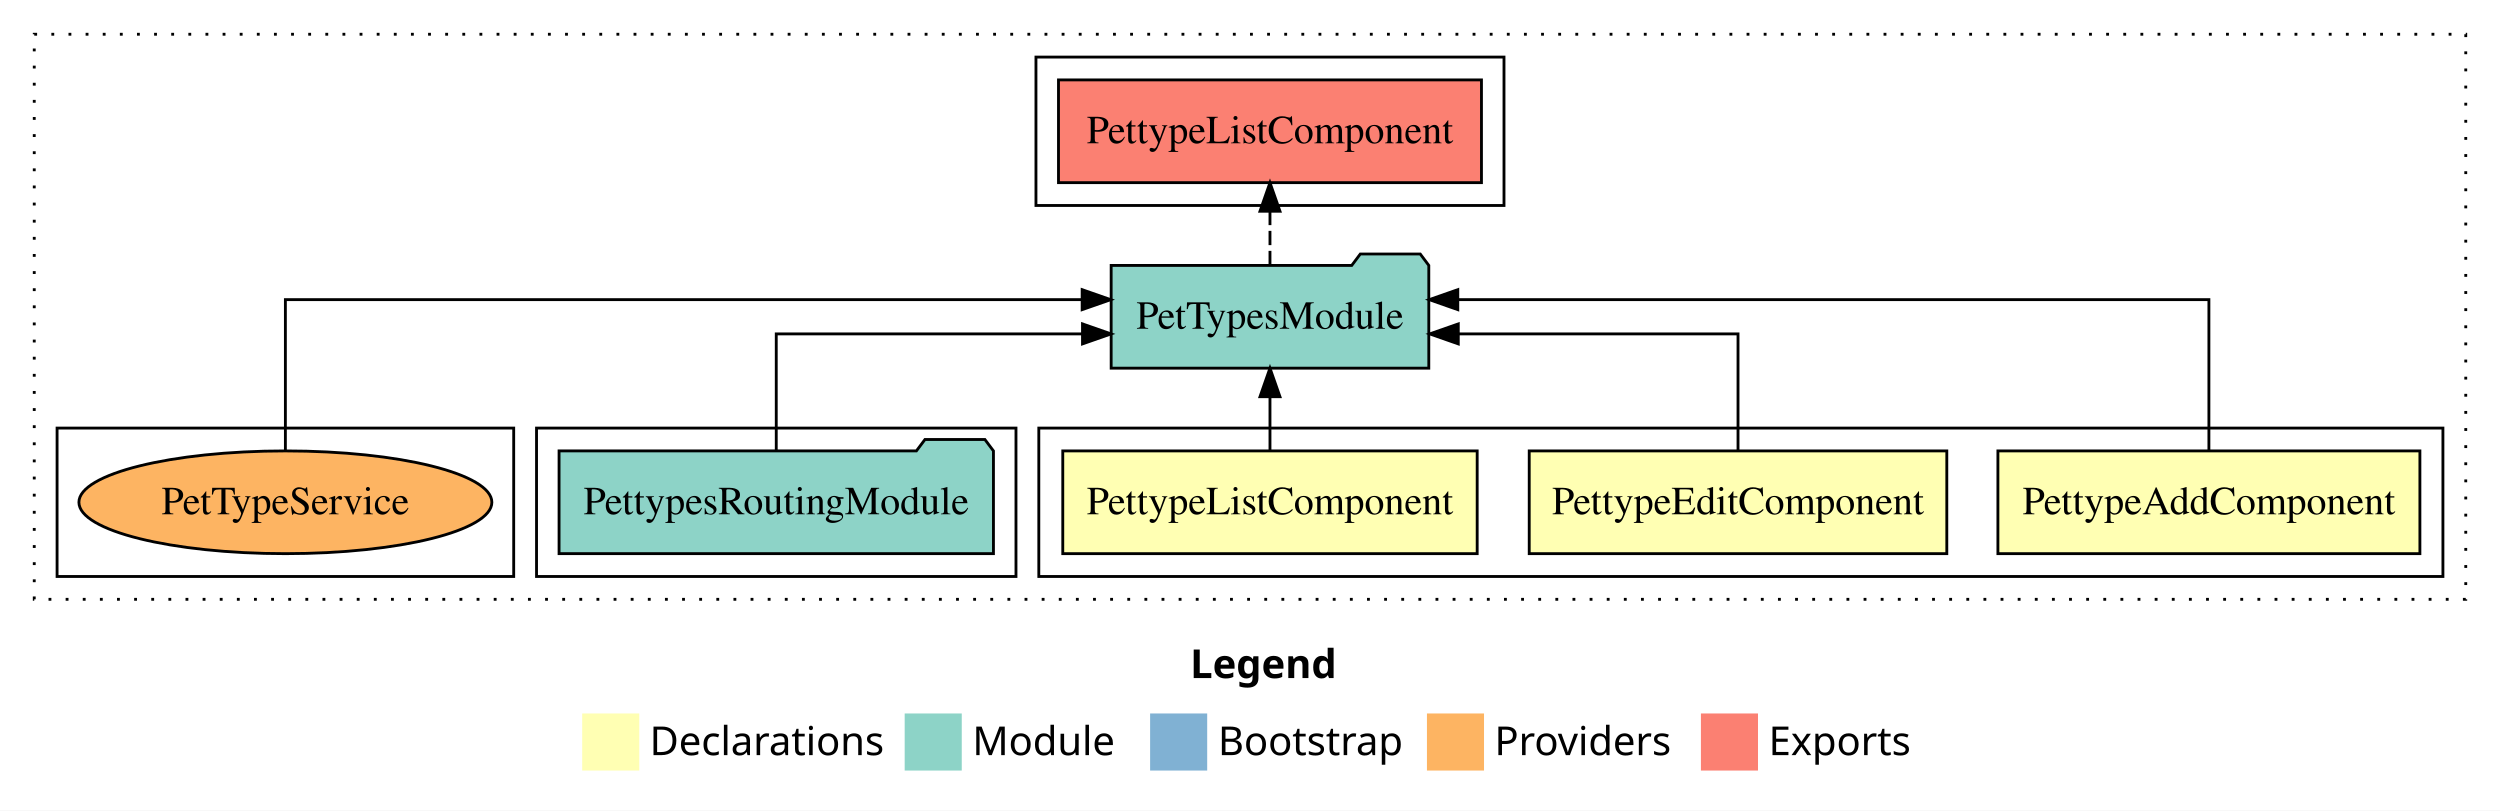
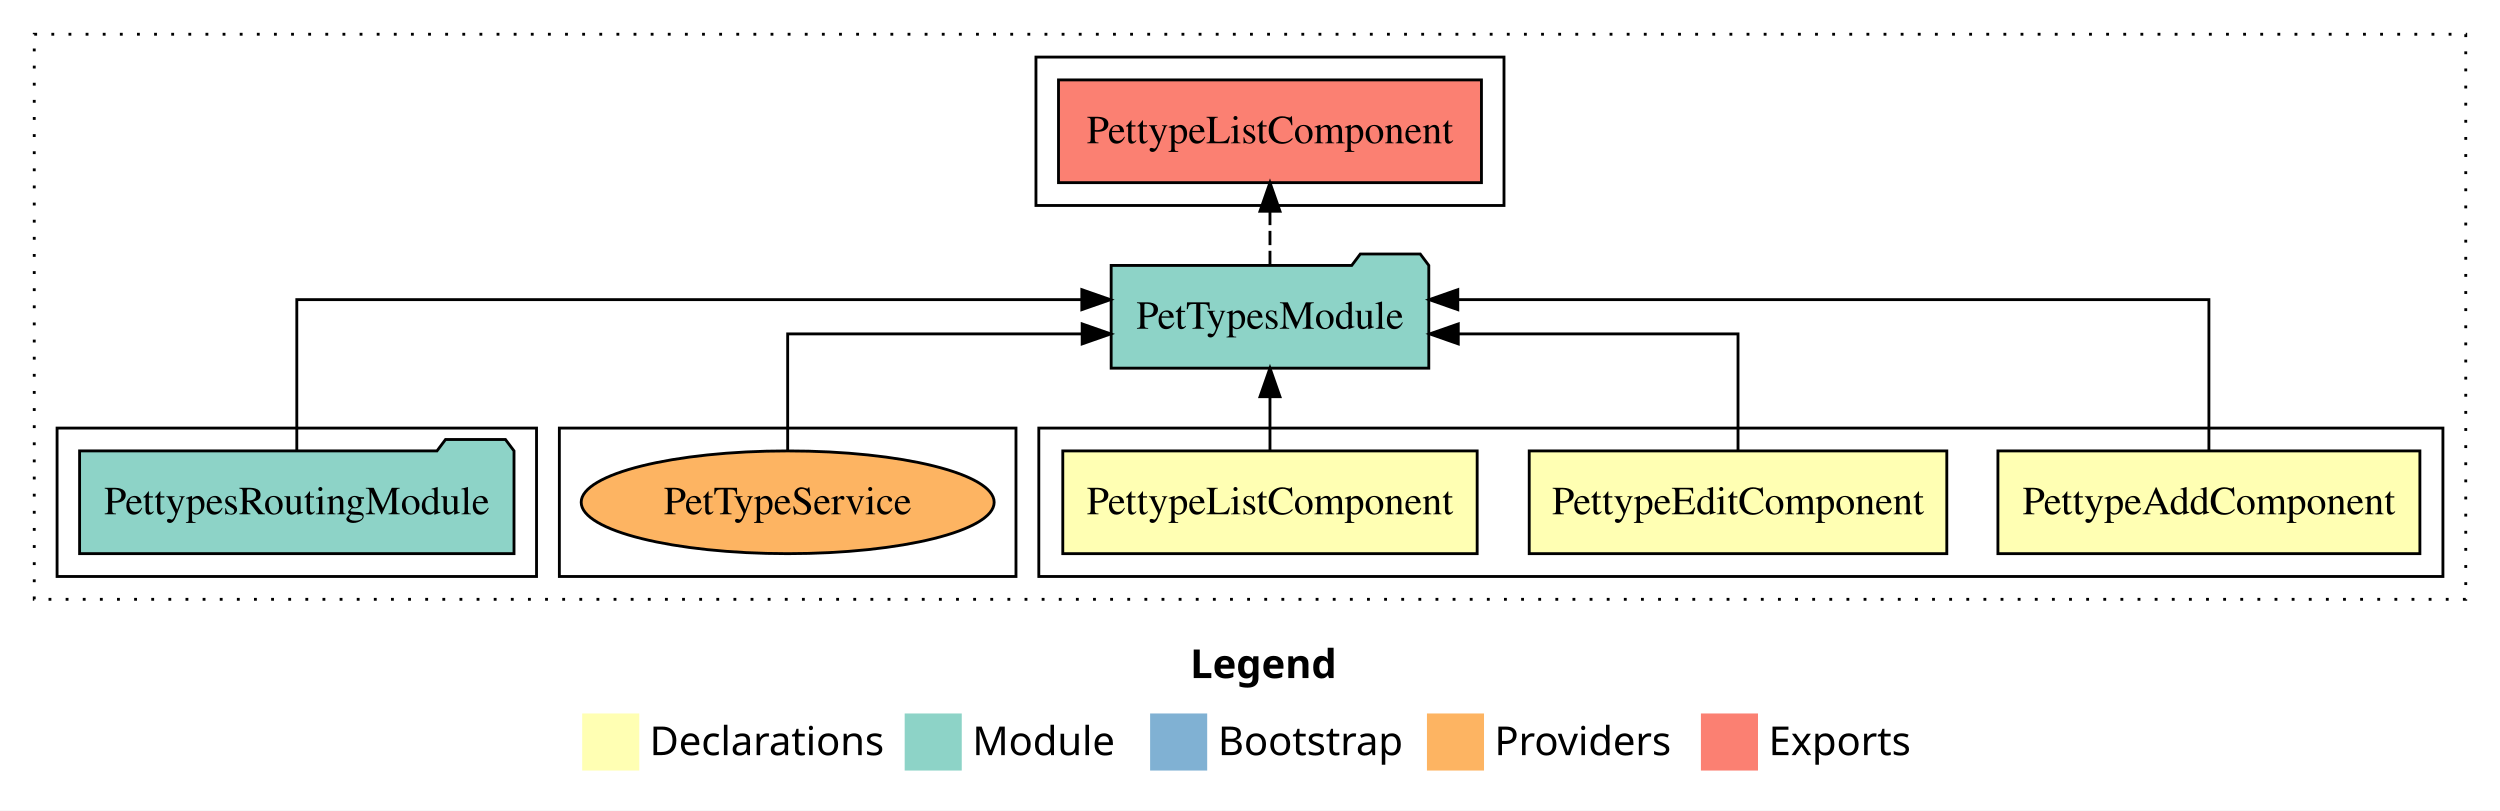
<svg xmlns="http://www.w3.org/2000/svg" width="876pt" height="284pt" viewBox="0.00 0.00 876.00 284.00">
  <g id="graph0" class="graph" transform="scale(1 1) rotate(0) translate(4 280)">
-     <polygon fill="#ffffff" stroke="transparent" points="-4,4 -4,-280 872,-280 872,4 -4,4" />
-     <text text-anchor="start" x="413.009" y="-42.4" font-family="sans-serif" font-weight="bold" font-size="14.00" fill="#000000">Legend</text>
+     <polygon fill="white" stroke="transparent" points="-4,4 -4,-280 872,-280 872,4 -4,4" />
+     <text text-anchor="start" x="413.01" y="-42.4" font-family="sans-serif" font-weight="bold" font-size="14.00">Legend</text>
    <polygon fill="#ffffb3" stroke="transparent" points="200,-10 200,-30 220,-30 220,-10 200,-10" />
-     <text text-anchor="start" x="223.629" y="-15.4" font-family="sans-serif" font-size="14.00" fill="#000000">  Declarations</text>
+     <text text-anchor="start" x="223.63" y="-15.4" font-family="sans-serif" font-size="14.00">  Declarations</text>
    <polygon fill="#8dd3c7" stroke="transparent" points="313,-10 313,-30 333,-30 333,-10 313,-10" />
-     <text text-anchor="start" x="336.725" y="-15.4" font-family="sans-serif" font-size="14.00" fill="#000000">  Module</text>
+     <text text-anchor="start" x="336.73" y="-15.4" font-family="sans-serif" font-size="14.00">  Module</text>
    <polygon fill="#80b1d3" stroke="transparent" points="399,-10 399,-30 419,-30 419,-10 399,-10" />
-     <text text-anchor="start" x="422.781" y="-15.4" font-family="sans-serif" font-size="14.00" fill="#000000">  Bootstrap</text>
+     <text text-anchor="start" x="422.78" y="-15.4" font-family="sans-serif" font-size="14.00">  Bootstrap</text>
    <polygon fill="#fdb462" stroke="transparent" points="496,-10 496,-30 516,-30 516,-10 496,-10" />
-     <text text-anchor="start" x="519.673" y="-15.4" font-family="sans-serif" font-size="14.00" fill="#000000">  Providers</text>
+     <text text-anchor="start" x="519.67" y="-15.4" font-family="sans-serif" font-size="14.00">  Providers</text>
    <polygon fill="#fb8072" stroke="transparent" points="592,-10 592,-30 612,-30 612,-10 592,-10" />
-     <text text-anchor="start" x="615.726" y="-15.4" font-family="sans-serif" font-size="14.00" fill="#000000">  Exports</text>
+     <text text-anchor="start" x="615.73" y="-15.4" font-family="sans-serif" font-size="14.00">  Exports</text>
    <g id="clust1" class="cluster">
-       <polygon fill="none" stroke="#000000" stroke-dasharray="1,5" points="8,-70 8,-268 860,-268 860,-70 8,-70" />
+       <polygon fill="none" stroke="black" stroke-dasharray="1,5" points="8,-70 8,-268 860,-268 860,-70 8,-70" />
    </g>
    <g id="clust2" class="cluster">
-       <polygon fill="none" stroke="#000000" points="360,-78 360,-130 852,-130 852,-78 360,-78" />
+       <polygon fill="none" stroke="black" points="360,-78 360,-130 852,-130 852,-78 360,-78" />
+     </g>
+     <g id="clust7" class="cluster">
+       <polygon fill="none" stroke="black" points="359,-208 359,-260 523,-260 523,-208 359,-208" />
+     </g>
+     <g id="clust9" class="cluster">
+       <polygon fill="none" stroke="black" points="192,-78 192,-130 352,-130 352,-78 192,-78" />
    </g>
    <g id="clust6" class="cluster">
-       <polygon fill="none" stroke="#000000" points="184,-78 184,-130 352,-130 352,-78 184,-78" />
-     </g>
-     <g id="clust7" class="cluster">
-       <polygon fill="none" stroke="#000000" points="359,-208 359,-260 523,-260 523,-208 359,-208" />
-     </g>
-     <g id="clust9" class="cluster">
-       <polygon fill="none" stroke="#000000" points="16,-78 16,-130 176,-130 176,-78 16,-78" />
+       <polygon fill="none" stroke="black" points="16,-78 16,-130 184,-130 184,-78 16,-78" />
    </g>
    <g id="node1" class="node">
-       <polygon fill="#ffffb3" stroke="#000000" points="843.933,-122 696.067,-122 696.067,-86 843.933,-86 843.933,-122" />
-       <text text-anchor="middle" x="770" y="-99.8" font-family="Times,serif" font-size="14.00" fill="#000000">PettypeAddComponent</text>
+       <polygon fill="#ffffb3" stroke="black" points="843.93,-122 696.07,-122 696.07,-86 843.93,-86 843.93,-122" />
+       <text text-anchor="middle" x="770" y="-99.8" font-family="Times,serif" font-size="14.00">PettypeAddComponent</text>
    </g>
    <g id="node4" class="node">
-       <polygon fill="#8dd3c7" stroke="#000000" points="496.65,-187 493.65,-191 472.65,-191 469.65,-187 385.35,-187 385.35,-151 496.65,-151 496.65,-187" />
-       <text text-anchor="middle" x="441" y="-164.8" font-family="Times,serif" font-size="14.00" fill="#000000">PetTypesModule</text>
+       <polygon fill="#8dd3c7" stroke="black" points="496.65,-187 493.65,-191 472.65,-191 469.65,-187 385.35,-187 385.35,-151 496.65,-151 496.65,-187" />
+       <text text-anchor="middle" x="441" y="-164.8" font-family="Times,serif" font-size="14.00">PetTypesModule</text>
    </g>
    <g id="edge1" class="edge">
-       <path fill="none" stroke="#000000" d="M770,-122.284C770,-143.321 770,-175 770,-175 770,-175 506.81,-175 506.81,-175" />
-       <polygon fill="#000000" stroke="#000000" points="506.81,-171.5 496.81,-175 506.81,-178.5 506.81,-171.5" />
+       <path fill="none" stroke="black" d="M770,-122.28C770,-143.32 770,-175 770,-175 770,-175 506.81,-175 506.81,-175" />
+       <polygon fill="black" stroke="black" points="506.81,-171.5 496.81,-175 506.81,-178.5 506.81,-171.5" />
    </g>
    <g id="node2" class="node">
-       <polygon fill="#ffffb3" stroke="#000000" points="678.16,-122 531.84,-122 531.84,-86 678.16,-86 678.16,-122" />
-       <text text-anchor="middle" x="605" y="-99.8" font-family="Times,serif" font-size="14.00" fill="#000000">PettypeEditComponent</text>
+       <polygon fill="#ffffb3" stroke="black" points="678.16,-122 531.84,-122 531.84,-86 678.16,-86 678.16,-122" />
+       <text text-anchor="middle" x="605" y="-99.8" font-family="Times,serif" font-size="14.00">PettypeEditComponent</text>
    </g>
    <g id="edge2" class="edge">
-       <path fill="none" stroke="#000000" d="M605,-122.022C605,-139.373 605,-163 605,-163 605,-163 506.981,-163 506.981,-163" />
-       <polygon fill="#000000" stroke="#000000" points="506.981,-159.5 496.981,-163 506.981,-166.5 506.981,-159.5" />
+       <path fill="none" stroke="black" d="M605,-122.02C605,-139.37 605,-163 605,-163 605,-163 506.98,-163 506.98,-163" />
+       <polygon fill="black" stroke="black" points="506.98,-159.5 496.98,-163 506.98,-166.5 506.98,-159.5" />
    </g>
    <g id="node3" class="node">
-       <polygon fill="#ffffb3" stroke="#000000" points="513.604,-122 368.396,-122 368.396,-86 513.604,-86 513.604,-122" />
-       <text text-anchor="middle" x="441" y="-99.8" font-family="Times,serif" font-size="14.00" fill="#000000">PettypeListComponent</text>
+       <polygon fill="#ffffb3" stroke="black" points="513.6,-122 368.4,-122 368.4,-86 513.6,-86 513.6,-122" />
+       <text text-anchor="middle" x="441" y="-99.8" font-family="Times,serif" font-size="14.00">PettypeListComponent</text>
    </g>
    <g id="edge3" class="edge">
-       <path fill="none" stroke="#000000" d="M441,-122.106C441,-122.106 441,-140.991 441,-140.991" />
-       <polygon fill="#000000" stroke="#000000" points="437.5,-140.991 441,-150.991 444.5,-140.991 437.5,-140.991" />
+       <path fill="none" stroke="black" d="M441,-122.11C441,-122.11 441,-140.99 441,-140.99" />
+       <polygon fill="black" stroke="black" points="437.5,-140.99 441,-150.99 444.5,-140.99 437.5,-140.99" />
    </g>
    <g id="node6" class="node">
-       <polygon fill="#fb8072" stroke="#000000" points="515.104,-252 366.896,-252 366.896,-216 515.104,-216 515.104,-252" />
-       <text text-anchor="middle" x="441" y="-229.8" font-family="Times,serif" font-size="14.00" fill="#000000">PettypeListComponent </text>
+       <polygon fill="#fb8072" stroke="black" points="515.1,-252 366.9,-252 366.9,-216 515.1,-216 515.1,-252" />
+       <text text-anchor="middle" x="441" y="-229.8" font-family="Times,serif" font-size="14.00">PettypeListComponent </text>
    </g>
    <g id="edge5" class="edge">
-       <path fill="none" stroke="#000000" stroke-dasharray="5,2" d="M441,-187.106C441,-187.106 441,-205.991 441,-205.991" />
-       <polygon fill="#000000" stroke="#000000" points="437.5,-205.991 441,-215.991 444.5,-205.991 437.5,-205.991" />
+       <path fill="none" stroke="black" stroke-dasharray="5,2" d="M441,-187.11C441,-187.11 441,-205.99 441,-205.99" />
+       <polygon fill="black" stroke="black" points="437.5,-205.99 441,-215.99 444.5,-205.99 437.5,-205.99" />
    </g>
    <g id="node5" class="node">
-       <polygon fill="#8dd3c7" stroke="#000000" points="344.105,-122 341.105,-126 320.105,-126 317.105,-122 191.895,-122 191.895,-86 344.105,-86 344.105,-122" />
-       <text text-anchor="middle" x="268" y="-99.8" font-family="Times,serif" font-size="14.00" fill="#000000">PettypesRoutingModule</text>
+       <polygon fill="#8dd3c7" stroke="black" points="176.11,-122 173.11,-126 152.11,-126 149.11,-122 23.89,-122 23.89,-86 176.11,-86 176.11,-122" />
+       <text text-anchor="middle" x="100" y="-99.8" font-family="Times,serif" font-size="14.00">PettypesRoutingModule</text>
    </g>
    <g id="edge4" class="edge">
-       <path fill="none" stroke="#000000" d="M268,-122.022C268,-139.373 268,-163 268,-163 268,-163 375.309,-163 375.309,-163" />
-       <polygon fill="#000000" stroke="#000000" points="375.31,-166.5 385.309,-163 375.309,-159.5 375.31,-166.5" />
+       <path fill="none" stroke="black" d="M100,-122.28C100,-143.32 100,-175 100,-175 100,-175 375.07,-175 375.07,-175" />
+       <polygon fill="black" stroke="black" points="375.07,-178.5 385.07,-175 375.07,-171.5 375.07,-178.5" />
    </g>
    <g id="node7" class="node">
-       <ellipse fill="#fdb462" stroke="#000000" cx="96" cy="-104" rx="72.348" ry="18" />
-       <text text-anchor="middle" x="96" y="-99.8" font-family="Times,serif" font-size="14.00" fill="#000000">PetTypeService</text>
+       <ellipse fill="#fdb462" stroke="black" cx="272" cy="-104" rx="72.35" ry="18" />
+       <text text-anchor="middle" x="272" y="-99.8" font-family="Times,serif" font-size="14.00">PetTypeService</text>
    </g>
    <g id="edge6" class="edge">
-       <path fill="none" stroke="#000000" d="M96,-122.284C96,-143.321 96,-175 96,-175 96,-175 375.186,-175 375.186,-175" />
-       <polygon fill="#000000" stroke="#000000" points="375.186,-178.5 385.186,-175 375.186,-171.5 375.186,-178.5" />
+       <path fill="none" stroke="black" d="M272,-122.02C272,-139.37 272,-163 272,-163 272,-163 375.19,-163 375.19,-163" />
+       <polygon fill="black" stroke="black" points="375.19,-166.5 385.19,-163 375.19,-159.5 375.19,-166.5" />
    </g>
  </g>
</svg>
